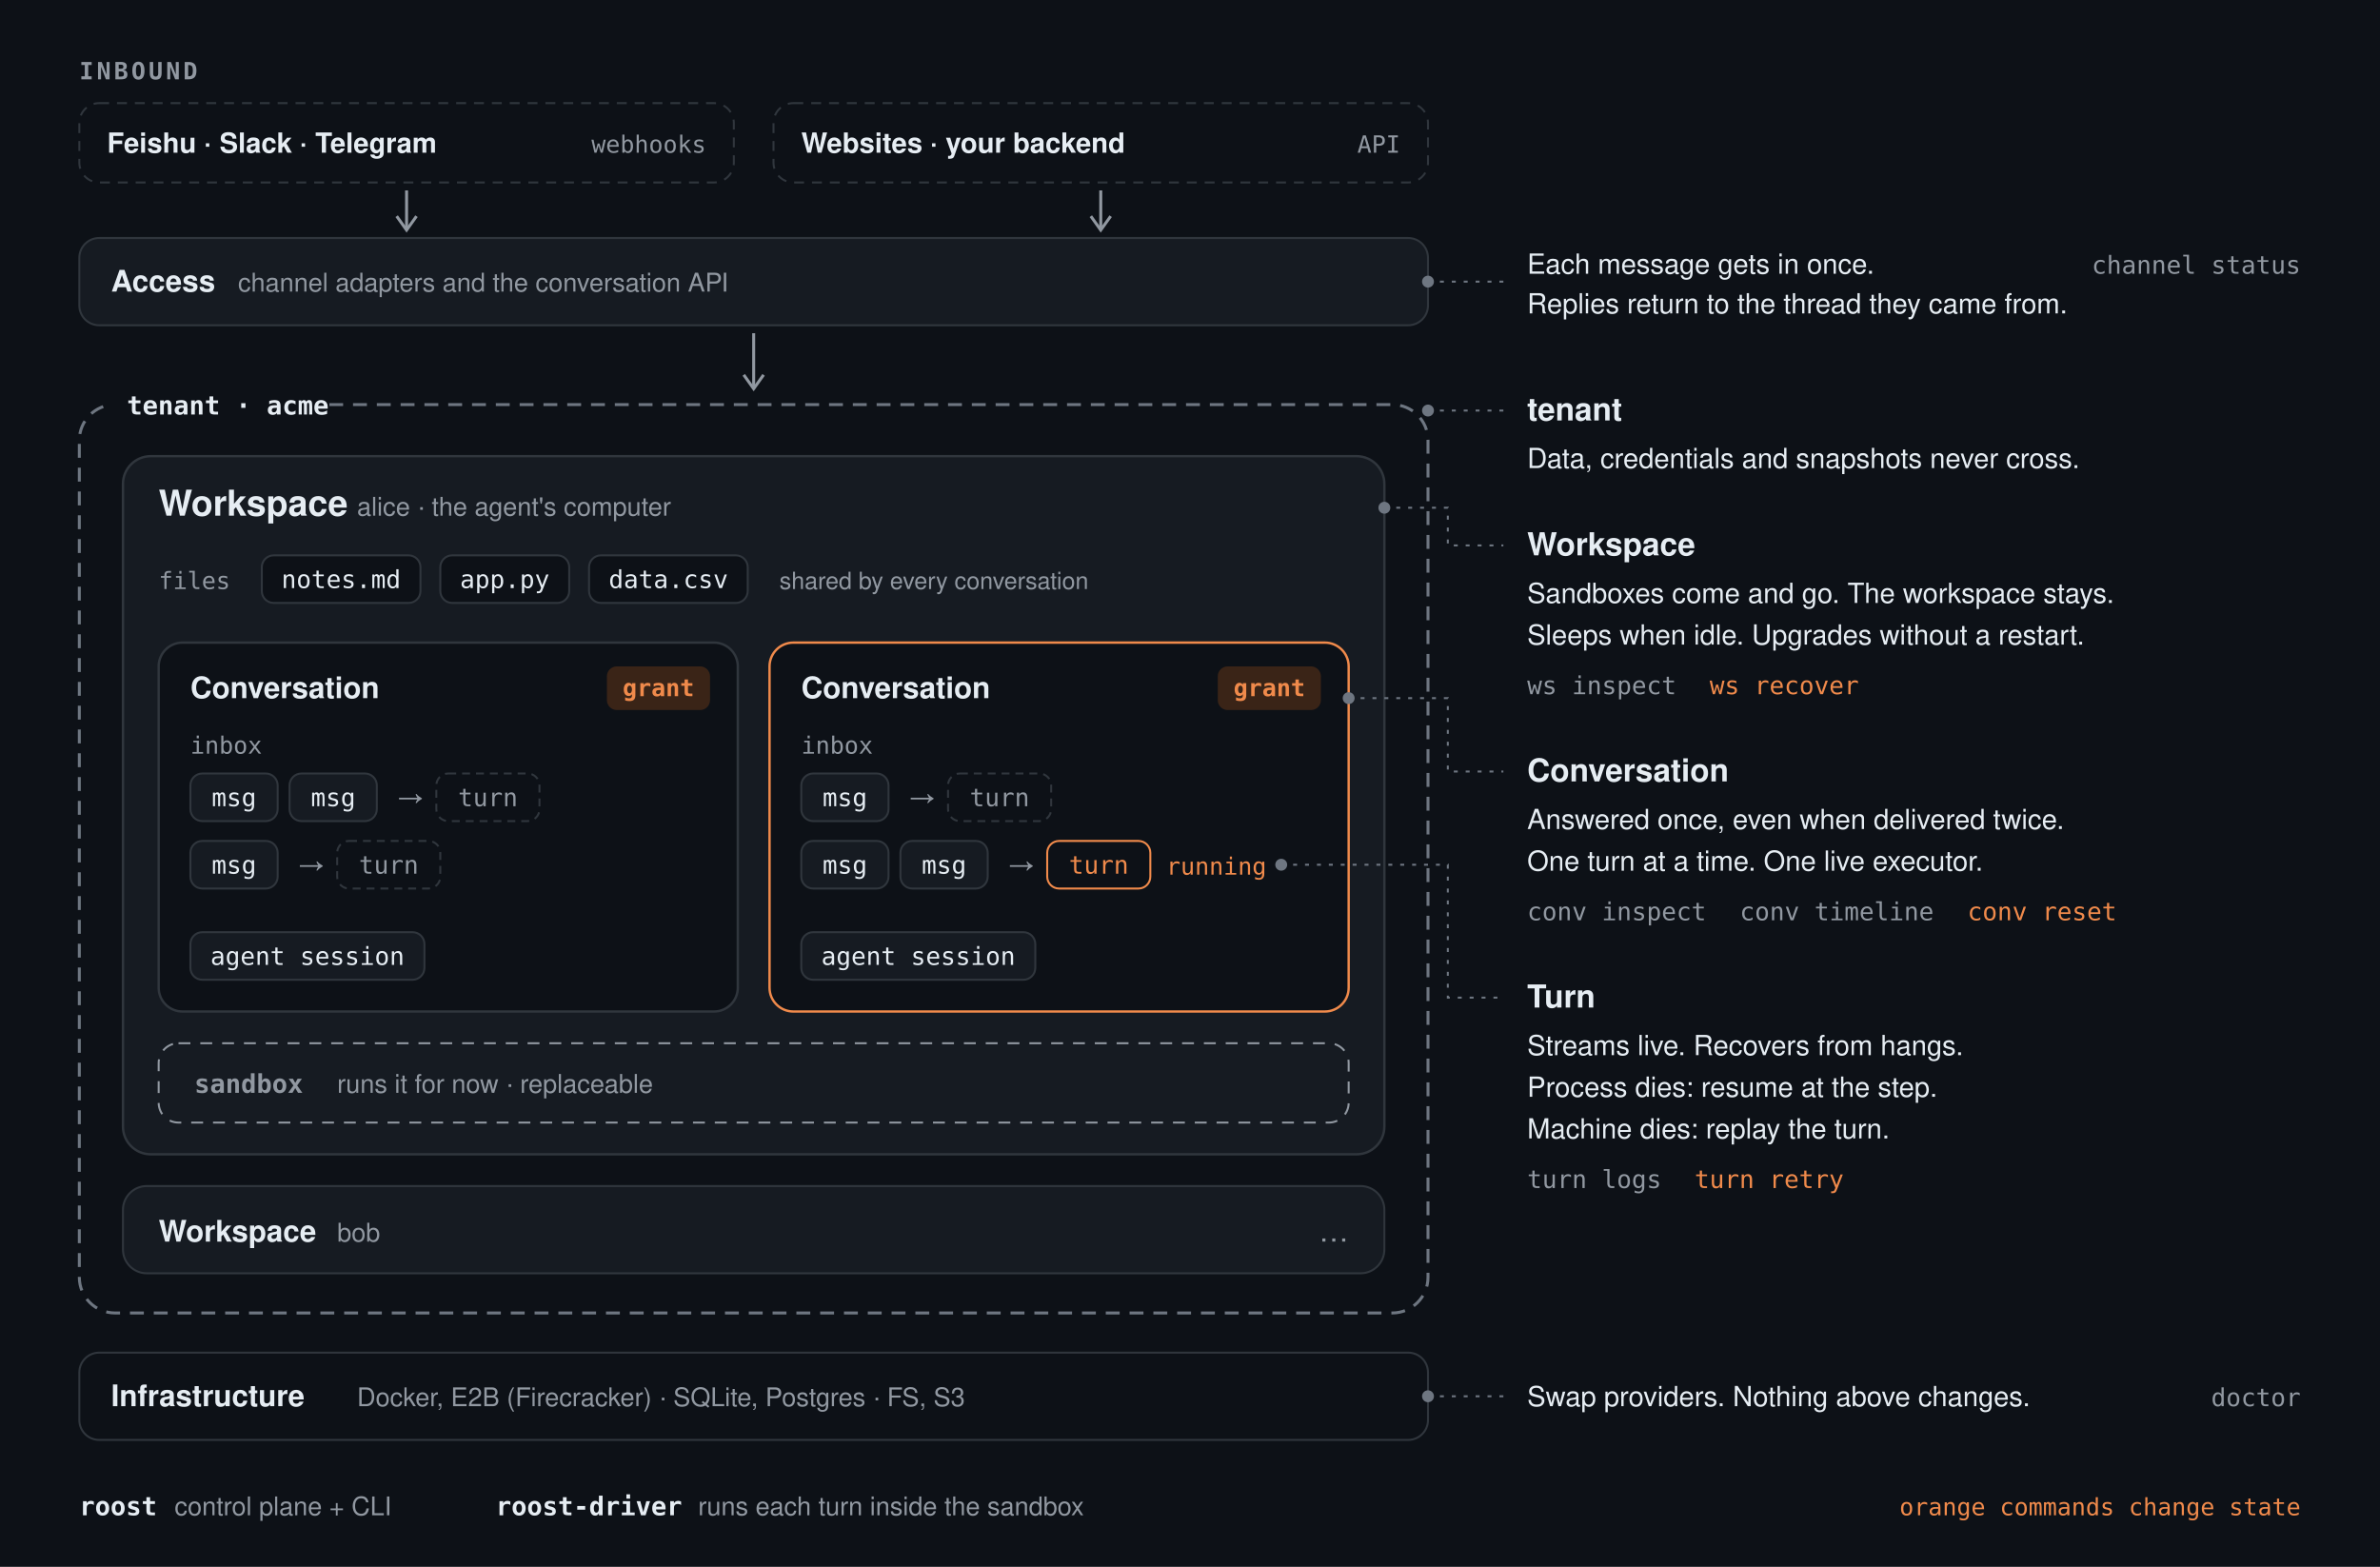
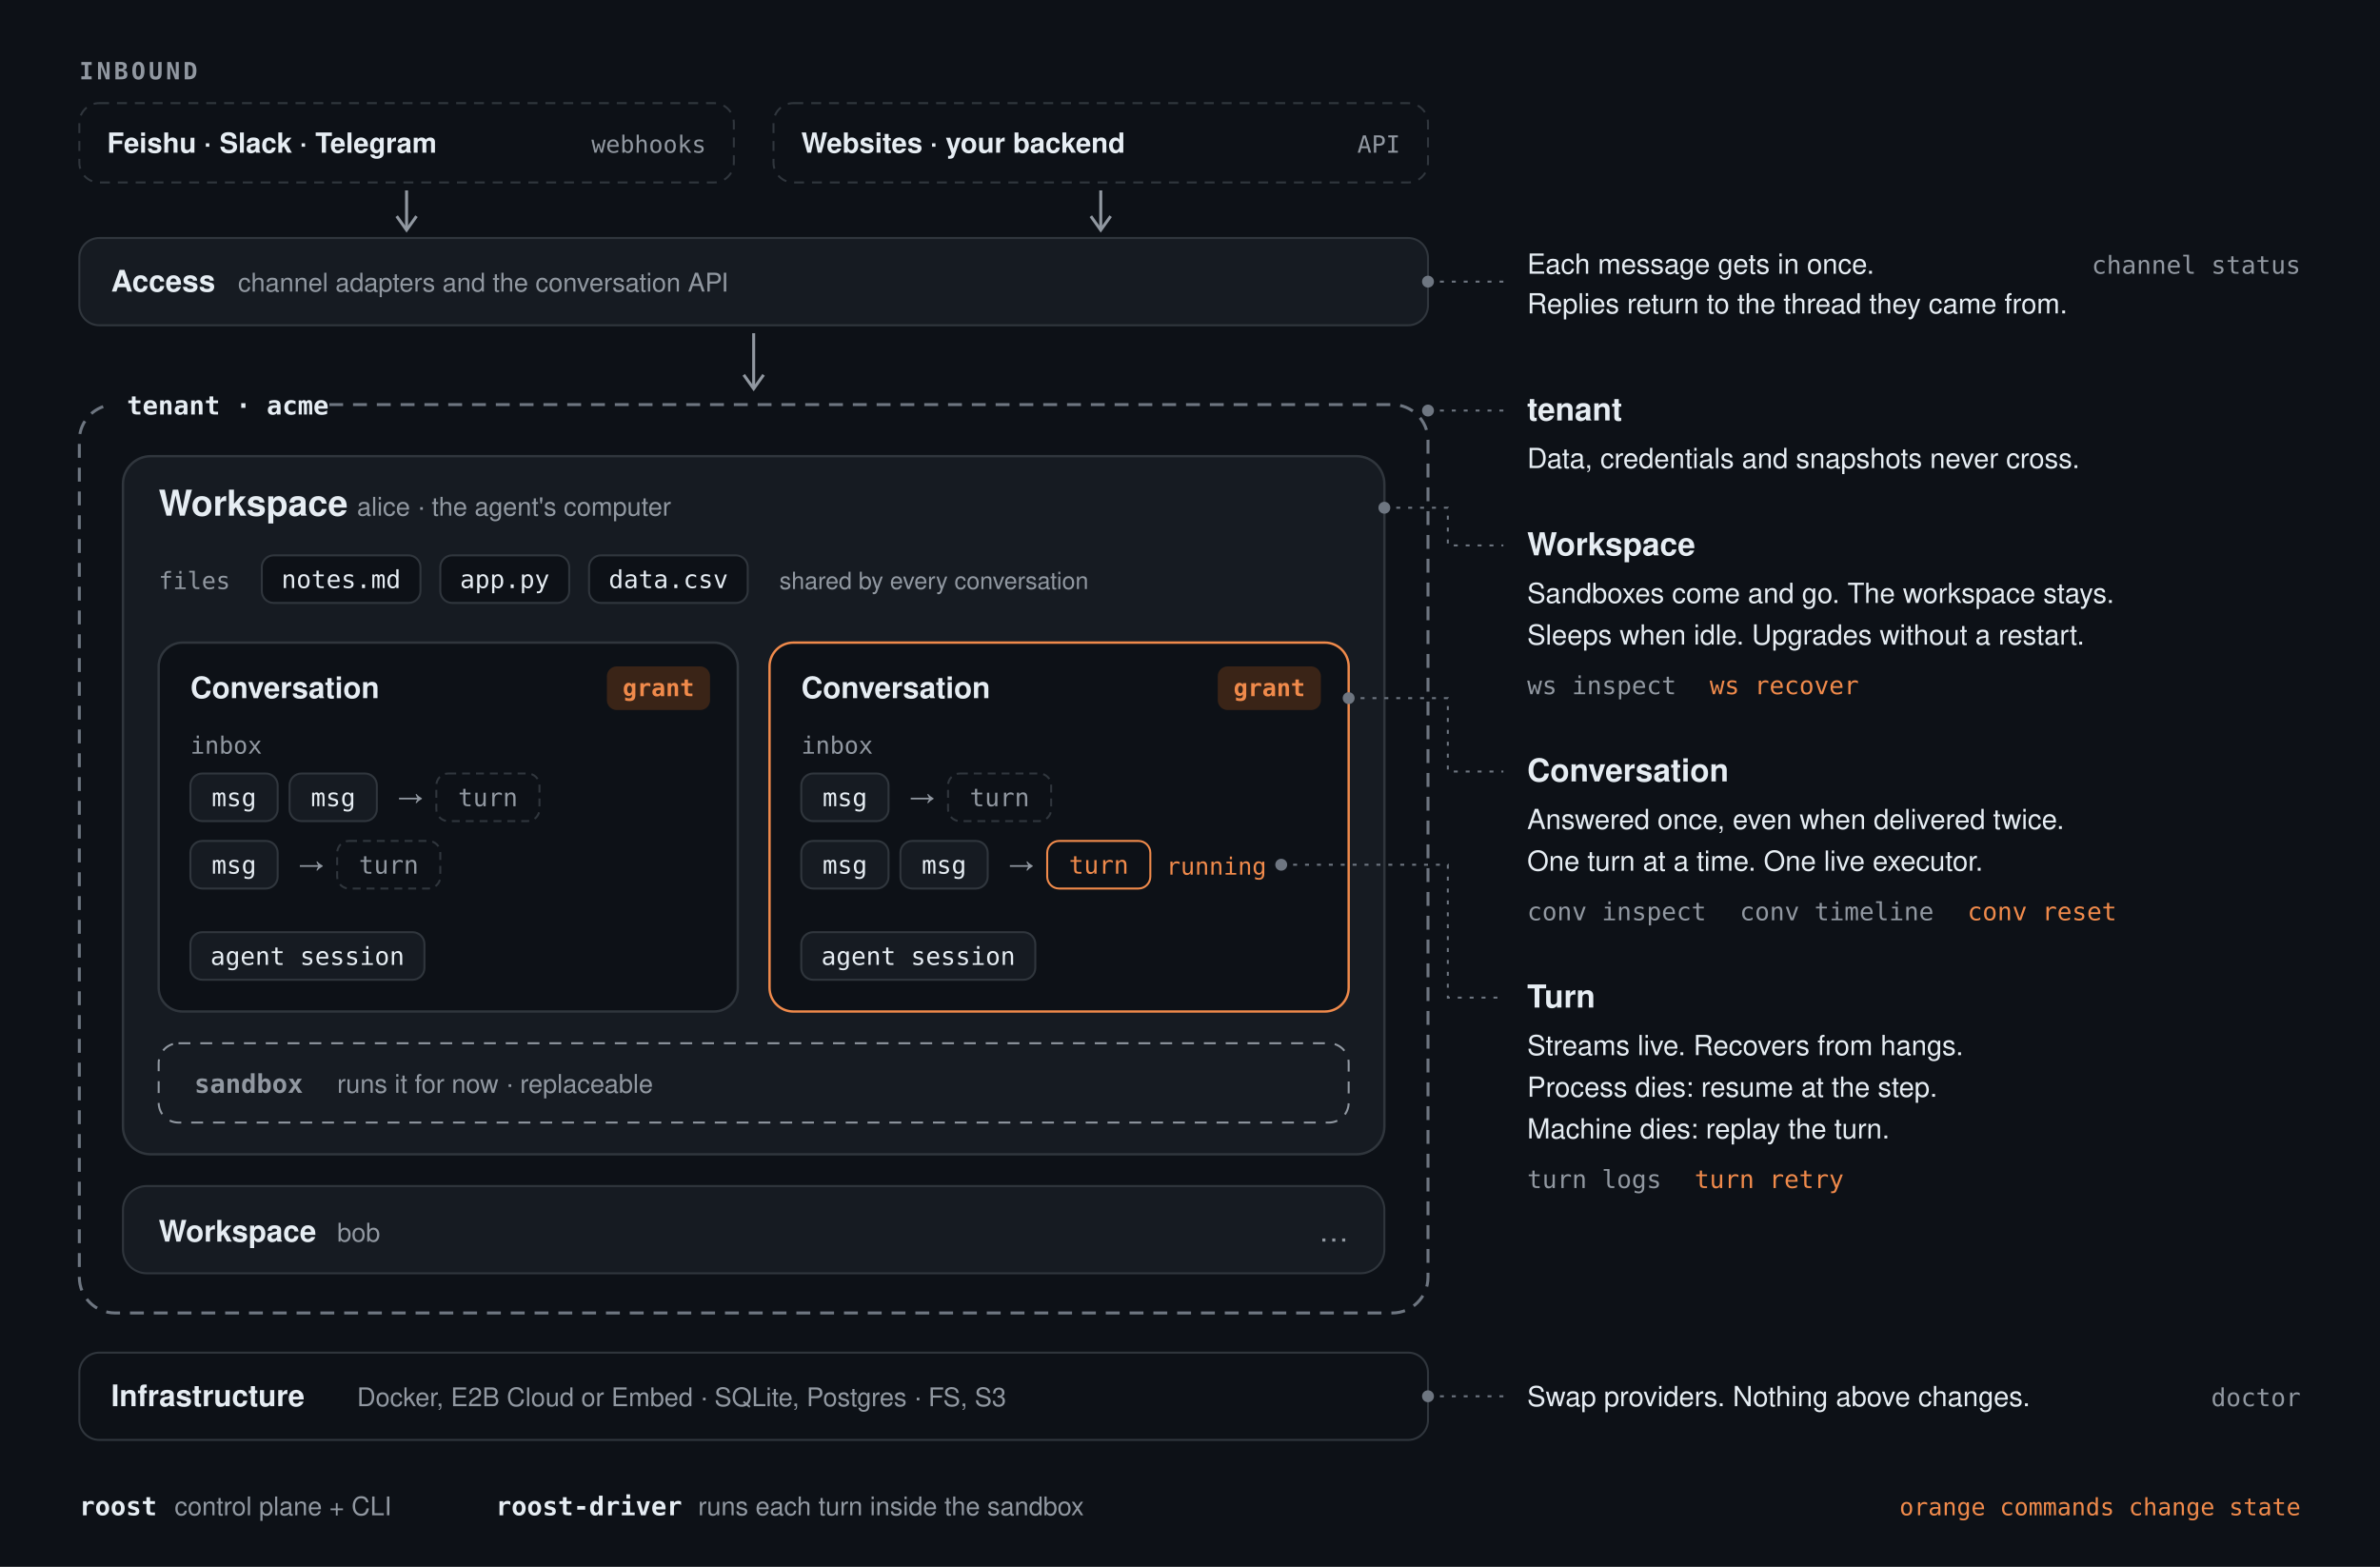
<svg xmlns="http://www.w3.org/2000/svg" width="1200" height="790" viewBox="0 0 1200 790" role="img" aria-label="roost: a tenant contains workspaces, a workspace contains conversations that share its files, a conversation runs one turn at a time; each level lists its guarantees and operator commands">
  <rect x="0" y="0" width="1200" height="790" rx="0" fill="#0D1117" />
  <text x="40" y="40" font-family="ui-monospace, SFMono-Regular, Menlo, Consolas, monospace" font-size="12" font-weight="600" fill="#9198A1" text-anchor="start" letter-spacing="1.5">INBOUND</text>
  <rect x="40" y="52" width="330" height="40" rx="10" fill="none" stroke="#30363D" stroke-width="1" stroke-dasharray="5 4" />
  <text x="54" y="77" font-family="-apple-system, BlinkMacSystemFont, 'Segoe UI', Helvetica, Arial, sans-serif" font-size="14" font-weight="600" fill="#E6EDF3" text-anchor="start">Feishu · Slack · Telegram</text>
  <text x="356" y="77" font-family="ui-monospace, SFMono-Regular, Menlo, Consolas, monospace" font-size="12" font-weight="400" fill="#9198A1" text-anchor="end">webhooks</text>
  <path d="M205 96 V116" stroke="#9198A1" stroke-width="1.5" />
  <path d="M200 109 L205 116 L210 109" fill="none" stroke="#9198A1" stroke-width="1.5" />
  <rect x="390" y="52" width="330" height="40" rx="10" fill="none" stroke="#30363D" stroke-width="1" stroke-dasharray="5 4" />
  <text x="404" y="77" font-family="-apple-system, BlinkMacSystemFont, 'Segoe UI', Helvetica, Arial, sans-serif" font-size="14" font-weight="600" fill="#E6EDF3" text-anchor="start">Websites · your backend</text>
  <text x="706" y="77" font-family="ui-monospace, SFMono-Regular, Menlo, Consolas, monospace" font-size="12" font-weight="400" fill="#9198A1" text-anchor="end">API</text>
  <path d="M555 96 V116" stroke="#9198A1" stroke-width="1.5" />
  <path d="M550 109 L555 116 L560 109" fill="none" stroke="#9198A1" stroke-width="1.5" />
  <rect x="40" y="120" width="680" height="44" rx="10" fill="#161B22" stroke="#30363D" stroke-width="1" />
  <text x="56" y="147" font-family="-apple-system, BlinkMacSystemFont, 'Segoe UI', Helvetica, Arial, sans-serif" font-size="15" font-weight="700" fill="#E6EDF3" text-anchor="start">Access</text>
  <text x="120" y="147" font-family="-apple-system, BlinkMacSystemFont, 'Segoe UI', Helvetica, Arial, sans-serif" font-size="13" font-weight="400" fill="#9198A1" text-anchor="start">channel adapters and the conversation API</text>
  <text x="770" y="138" font-family="-apple-system, BlinkMacSystemFont, 'Segoe UI', Helvetica, Arial, sans-serif" font-size="14" font-weight="500" fill="#E6EDF3" text-anchor="start">Each message gets in once.</text>
  <text x="770" y="158" font-family="-apple-system, BlinkMacSystemFont, 'Segoe UI', Helvetica, Arial, sans-serif" font-size="14" font-weight="400" fill="#E6EDF3" text-anchor="start">Replies return to the thread they came from.</text>
  <text x="1160" y="138" font-family="ui-monospace, SFMono-Regular, Menlo, Consolas, monospace" font-size="12.5" font-weight="500" fill="#9198A1" text-anchor="end">channel status</text>
  <path d="M720 142 H758" stroke="#6E7681" stroke-dasharray="2 4" />
  <circle cx="720" cy="142" r="3" fill="#6E7681" />
  <path d="M380 168 V196" stroke="#9198A1" stroke-width="1.5" />
  <path d="M375 189 L380 196 L385 189" fill="none" stroke="#9198A1" stroke-width="1.5" />
  <rect x="40" y="204" width="680" height="458" rx="18" fill="none" stroke="#6E7681" stroke-width="1.5" stroke-dasharray="7 5" />
  <rect x="56" y="193" width="110" height="22" rx="4" fill="#0D1117" />
  <text x="64" y="209" font-family="ui-monospace, SFMono-Regular, Menlo, Consolas, monospace" font-size="13" font-weight="600" fill="#E6EDF3" text-anchor="start">tenant · acme</text>
  <rect x="62" y="230" width="636" height="352" rx="14" fill="#161B22" stroke="#30363D" stroke-width="1.2" />
  <text x="80" y="260" font-family="-apple-system, BlinkMacSystemFont, 'Segoe UI', Helvetica, Arial, sans-serif" font-size="18" font-weight="700" fill="#E6EDF3" text-anchor="start">Workspace</text>
  <text x="180" y="260" font-family="-apple-system, BlinkMacSystemFont, 'Segoe UI', Helvetica, Arial, sans-serif" font-size="13" font-weight="400" fill="#9198A1" text-anchor="start">alice · the agent's computer</text>
  <text x="80" y="297" font-family="ui-monospace, SFMono-Regular, Menlo, Consolas, monospace" font-size="12" font-weight="400" fill="#9198A1" text-anchor="start">files</text>
  <rect x="132" y="280" width="80" height="24" rx="6" fill="#0D1117" stroke="#30363D" stroke-width="1" />
  <text x="172.0" y="296.5" font-family="ui-monospace, SFMono-Regular, Menlo, Consolas, monospace" font-size="12.5" font-weight="500" fill="#E6EDF3" text-anchor="middle">notes.md</text>
  <rect x="222" y="280" width="65" height="24" rx="6" fill="#0D1117" stroke="#30363D" stroke-width="1" />
  <text x="254.5" y="296.5" font-family="ui-monospace, SFMono-Regular, Menlo, Consolas, monospace" font-size="12.5" font-weight="500" fill="#E6EDF3" text-anchor="middle">app.py</text>
  <rect x="297" y="280" width="80" height="24" rx="6" fill="#0D1117" stroke="#30363D" stroke-width="1" />
  <text x="337.0" y="296.5" font-family="ui-monospace, SFMono-Regular, Menlo, Consolas, monospace" font-size="12.5" font-weight="500" fill="#E6EDF3" text-anchor="middle">data.csv</text>
  <text x="393" y="297" font-family="-apple-system, BlinkMacSystemFont, 'Segoe UI', Helvetica, Arial, sans-serif" font-size="12" font-weight="400" fill="#9198A1" text-anchor="start">shared by every conversation</text>
  <rect x="80" y="324" width="292" height="186" rx="12" fill="#0D1117" stroke="#30363D" stroke-width="1.2" />
  <text x="96" y="352" font-family="-apple-system, BlinkMacSystemFont, 'Segoe UI', Helvetica, Arial, sans-serif" font-size="15" font-weight="700" fill="#E6EDF3" text-anchor="start">Conversation</text>
  <rect x="306" y="336" width="52" height="22" rx="5" fill="#3A2417" />
  <text x="332.0" y="351" font-family="ui-monospace, SFMono-Regular, Menlo, Consolas, monospace" font-size="12" font-weight="600" fill="#F08A4B" text-anchor="middle">grant</text>
  <text x="96" y="380" font-family="ui-monospace, SFMono-Regular, Menlo, Consolas, monospace" font-size="12" font-weight="400" fill="#9198A1" text-anchor="start">inbox</text>
  <rect x="96" y="390" width="44" height="24" rx="6" fill="#161B22" stroke="#30363D" stroke-width="1" />
  <text x="118.0" y="406.5" font-family="ui-monospace, SFMono-Regular, Menlo, Consolas, monospace" font-size="12.5" font-weight="500" fill="#E6EDF3" text-anchor="middle">msg</text>
  <rect x="146" y="390" width="44" height="24" rx="6" fill="#161B22" stroke="#30363D" stroke-width="1" />
  <text x="168.0" y="406.5" font-family="ui-monospace, SFMono-Regular, Menlo, Consolas, monospace" font-size="12.5" font-weight="500" fill="#E6EDF3" text-anchor="middle">msg</text>
  <text x="200" y="407" font-family="-apple-system, BlinkMacSystemFont, 'Segoe UI', Helvetica, Arial, sans-serif" font-size="14" font-weight="400" fill="#9198A1" text-anchor="start">→</text>
  <rect x="220" y="390" width="52" height="24" rx="6" fill="#0D1117" stroke="#30363D" stroke-width="1" stroke-dasharray="4 3" />
  <text x="246.0" y="406.5" font-family="ui-monospace, SFMono-Regular, Menlo, Consolas, monospace" font-size="12.5" font-weight="500" fill="#9198A1" text-anchor="middle">turn</text>
  <rect x="96" y="424" width="44" height="24" rx="6" fill="#161B22" stroke="#30363D" stroke-width="1" />
  <text x="118.0" y="440.5" font-family="ui-monospace, SFMono-Regular, Menlo, Consolas, monospace" font-size="12.5" font-weight="500" fill="#E6EDF3" text-anchor="middle">msg</text>
  <text x="150" y="441" font-family="-apple-system, BlinkMacSystemFont, 'Segoe UI', Helvetica, Arial, sans-serif" font-size="14" font-weight="400" fill="#9198A1" text-anchor="start">→</text>
  <rect x="170" y="424" width="52" height="24" rx="6" fill="#0D1117" stroke="#30363D" stroke-width="1" stroke-dasharray="4 3" />
  <text x="196.0" y="440.5" font-family="ui-monospace, SFMono-Regular, Menlo, Consolas, monospace" font-size="12.5" font-weight="500" fill="#9198A1" text-anchor="middle">turn</text>
  <rect x="96" y="470" width="118" height="24" rx="6" fill="#161B22" stroke="#30363D" stroke-width="1" />
  <text x="155.0" y="486.5" font-family="ui-monospace, SFMono-Regular, Menlo, Consolas, monospace" font-size="12.5" font-weight="500" fill="#E6EDF3" text-anchor="middle">agent session</text>
  <rect x="388" y="324" width="292" height="186" rx="12" fill="#0D1117" stroke="#F08A4B" stroke-width="1.2" />
  <text x="404" y="352" font-family="-apple-system, BlinkMacSystemFont, 'Segoe UI', Helvetica, Arial, sans-serif" font-size="15" font-weight="700" fill="#E6EDF3" text-anchor="start">Conversation</text>
  <rect x="614" y="336" width="52" height="22" rx="5" fill="#3A2417" />
  <text x="640.0" y="351" font-family="ui-monospace, SFMono-Regular, Menlo, Consolas, monospace" font-size="12" font-weight="600" fill="#F08A4B" text-anchor="middle">grant</text>
  <text x="404" y="380" font-family="ui-monospace, SFMono-Regular, Menlo, Consolas, monospace" font-size="12" font-weight="400" fill="#9198A1" text-anchor="start">inbox</text>
  <rect x="404" y="390" width="44" height="24" rx="6" fill="#161B22" stroke="#30363D" stroke-width="1" />
  <text x="426.0" y="406.5" font-family="ui-monospace, SFMono-Regular, Menlo, Consolas, monospace" font-size="12.5" font-weight="500" fill="#E6EDF3" text-anchor="middle">msg</text>
  <text x="458" y="407" font-family="-apple-system, BlinkMacSystemFont, 'Segoe UI', Helvetica, Arial, sans-serif" font-size="14" font-weight="400" fill="#9198A1" text-anchor="start">→</text>
  <rect x="478" y="390" width="52" height="24" rx="6" fill="#0D1117" stroke="#30363D" stroke-width="1" stroke-dasharray="4 3" />
  <text x="504.0" y="406.5" font-family="ui-monospace, SFMono-Regular, Menlo, Consolas, monospace" font-size="12.5" font-weight="500" fill="#9198A1" text-anchor="middle">turn</text>
  <rect x="404" y="424" width="44" height="24" rx="6" fill="#161B22" stroke="#30363D" stroke-width="1" />
  <text x="426.0" y="440.5" font-family="ui-monospace, SFMono-Regular, Menlo, Consolas, monospace" font-size="12.5" font-weight="500" fill="#E6EDF3" text-anchor="middle">msg</text>
  <rect x="454" y="424" width="44" height="24" rx="6" fill="#161B22" stroke="#30363D" stroke-width="1" />
  <text x="476.0" y="440.5" font-family="ui-monospace, SFMono-Regular, Menlo, Consolas, monospace" font-size="12.5" font-weight="500" fill="#E6EDF3" text-anchor="middle">msg</text>
  <text x="508" y="441" font-family="-apple-system, BlinkMacSystemFont, 'Segoe UI', Helvetica, Arial, sans-serif" font-size="14" font-weight="400" fill="#9198A1" text-anchor="start">→</text>
  <rect x="528" y="424" width="52" height="24" rx="6" fill="#0D1117" stroke="#F08A4B" stroke-width="1" />
  <text x="554.0" y="440.5" font-family="ui-monospace, SFMono-Regular, Menlo, Consolas, monospace" font-size="12.5" font-weight="500" fill="#F08A4B" text-anchor="middle">turn</text>
  <text x="588" y="441" font-family="ui-monospace, SFMono-Regular, Menlo, Consolas, monospace" font-size="12" font-weight="400" fill="#F08A4B" text-anchor="start">running</text>
  <rect x="404" y="470" width="118" height="24" rx="6" fill="#161B22" stroke="#30363D" stroke-width="1" />
  <text x="463.0" y="486.5" font-family="ui-monospace, SFMono-Regular, Menlo, Consolas, monospace" font-size="12.5" font-weight="500" fill="#E6EDF3" text-anchor="middle">agent session</text>
  <rect x="80" y="526" width="600" height="40" rx="10" fill="none" stroke="#9198A1" stroke-width="1" stroke-dasharray="6 5" />
  <text x="98" y="551" font-family="ui-monospace, SFMono-Regular, Menlo, Consolas, monospace" font-size="13" font-weight="600" fill="#9198A1" text-anchor="start">sandbox</text>
  <text x="170" y="551" font-family="-apple-system, BlinkMacSystemFont, 'Segoe UI', Helvetica, Arial, sans-serif" font-size="13" font-weight="400" fill="#9198A1" text-anchor="start">runs it for now · replaceable</text>
  <rect x="62" y="598" width="636" height="44" rx="12" fill="#161B22" stroke="#30363D" stroke-width="1" />
  <text x="80" y="626" font-family="-apple-system, BlinkMacSystemFont, 'Segoe UI', Helvetica, Arial, sans-serif" font-size="15" font-weight="700" fill="#E6EDF3" text-anchor="start">Workspace</text>
  <text x="170" y="626" font-family="-apple-system, BlinkMacSystemFont, 'Segoe UI', Helvetica, Arial, sans-serif" font-size="13" font-weight="400" fill="#9198A1" text-anchor="start">bob</text>
  <text x="680" y="626" font-family="-apple-system, BlinkMacSystemFont, 'Segoe UI', Helvetica, Arial, sans-serif" font-size="15" font-weight="400" fill="#9198A1" text-anchor="end">…</text>
  <rect x="40" y="682" width="680" height="44" rx="10" fill="none" stroke="#30363D" stroke-width="1" />
  <text x="56" y="709" font-family="-apple-system, BlinkMacSystemFont, 'Segoe UI', Helvetica, Arial, sans-serif" font-size="15" font-weight="700" fill="#E6EDF3" text-anchor="start">Infrastructure</text>
-   <text x="180" y="709" font-family="-apple-system, BlinkMacSystemFont, 'Segoe UI', Helvetica, Arial, sans-serif" font-size="13" font-weight="400" fill="#9198A1" text-anchor="start">Docker, E2B (Firecracker) · SQLite, Postgres · FS, S3</text>
+   <text x="180" y="709" font-family="-apple-system, BlinkMacSystemFont, 'Segoe UI', Helvetica, Arial, sans-serif" font-size="13" font-weight="400" fill="#9198A1" text-anchor="start">Docker, E2B Cloud or Embed · SQLite, Postgres · FS, S3</text>
  <text x="770" y="709" font-family="-apple-system, BlinkMacSystemFont, 'Segoe UI', Helvetica, Arial, sans-serif" font-size="14" font-weight="500" fill="#E6EDF3" text-anchor="start">Swap providers. Nothing above changes.</text>
  <text x="1160" y="709" font-family="ui-monospace, SFMono-Regular, Menlo, Consolas, monospace" font-size="12.5" font-weight="500" fill="#9198A1" text-anchor="end">doctor</text>
  <path d="M720 704 H758" stroke="#6E7681" stroke-dasharray="2 4" />
  <circle cx="720" cy="704" r="3" fill="#6E7681" />
  <text x="770" y="212" font-family="-apple-system, BlinkMacSystemFont, 'Segoe UI', Helvetica, Arial, sans-serif" font-size="16" font-weight="700" fill="#E6EDF3" text-anchor="start">tenant</text>
  <text x="770" y="236" font-family="-apple-system, BlinkMacSystemFont, 'Segoe UI', Helvetica, Arial, sans-serif" font-size="14" font-weight="500" fill="#E6EDF3" text-anchor="start">Data, credentials and snapshots never cross.</text>
  <path d="M720 207 H730 V207 H758" fill="none" stroke="#6E7681" stroke-dasharray="2 4" />
  <circle cx="720" cy="207" r="3" fill="#6E7681" />
  <text x="770" y="280" font-family="-apple-system, BlinkMacSystemFont, 'Segoe UI', Helvetica, Arial, sans-serif" font-size="16" font-weight="700" fill="#E6EDF3" text-anchor="start">Workspace</text>
  <text x="770" y="304" font-family="-apple-system, BlinkMacSystemFont, 'Segoe UI', Helvetica, Arial, sans-serif" font-size="14" font-weight="500" fill="#E6EDF3" text-anchor="start">Sandboxes come and go. The workspace stays.</text>
  <text x="770" y="325" font-family="-apple-system, BlinkMacSystemFont, 'Segoe UI', Helvetica, Arial, sans-serif" font-size="14" font-weight="400" fill="#E6EDF3" text-anchor="start">Sleeps when idle. Upgrades without a restart.</text>
  <text x="770" y="350" font-family="ui-monospace, SFMono-Regular, Menlo, Consolas, monospace" font-size="12.5" font-weight="500" fill="#9198A1" text-anchor="start">ws inspect</text>
  <text x="862.0" y="350" font-family="ui-monospace, SFMono-Regular, Menlo, Consolas, monospace" font-size="12.5" font-weight="500" fill="#F08A4B" text-anchor="start">ws recover</text>
  <path d="M698 256 H730 V275 H758" fill="none" stroke="#6E7681" stroke-dasharray="2 4" />
  <circle cx="698" cy="256" r="3" fill="#6E7681" />
  <text x="770" y="394" font-family="-apple-system, BlinkMacSystemFont, 'Segoe UI', Helvetica, Arial, sans-serif" font-size="16" font-weight="700" fill="#E6EDF3" text-anchor="start">Conversation</text>
  <text x="770" y="418" font-family="-apple-system, BlinkMacSystemFont, 'Segoe UI', Helvetica, Arial, sans-serif" font-size="14" font-weight="500" fill="#E6EDF3" text-anchor="start">Answered once, even when delivered twice.</text>
  <text x="770" y="439" font-family="-apple-system, BlinkMacSystemFont, 'Segoe UI', Helvetica, Arial, sans-serif" font-size="14" font-weight="400" fill="#E6EDF3" text-anchor="start">One turn at a time. One live executor.</text>
  <text x="770" y="464" font-family="ui-monospace, SFMono-Regular, Menlo, Consolas, monospace" font-size="12.5" font-weight="500" fill="#9198A1" text-anchor="start">conv inspect</text>
  <text x="877.2" y="464" font-family="ui-monospace, SFMono-Regular, Menlo, Consolas, monospace" font-size="12.5" font-weight="500" fill="#9198A1" text-anchor="start">conv timeline</text>
  <text x="992.0" y="464" font-family="ui-monospace, SFMono-Regular, Menlo, Consolas, monospace" font-size="12.5" font-weight="500" fill="#F08A4B" text-anchor="start">conv reset</text>
  <path d="M680 352 H730 V389 H758" fill="none" stroke="#6E7681" stroke-dasharray="2 4" />
  <circle cx="680" cy="352" r="3" fill="#6E7681" />
  <text x="770" y="508" font-family="-apple-system, BlinkMacSystemFont, 'Segoe UI', Helvetica, Arial, sans-serif" font-size="16" font-weight="700" fill="#E6EDF3" text-anchor="start">Turn</text>
  <text x="770" y="532" font-family="-apple-system, BlinkMacSystemFont, 'Segoe UI', Helvetica, Arial, sans-serif" font-size="14" font-weight="500" fill="#E6EDF3" text-anchor="start">Streams live. Recovers from hangs.</text>
  <text x="770" y="553" font-family="-apple-system, BlinkMacSystemFont, 'Segoe UI', Helvetica, Arial, sans-serif" font-size="14" font-weight="400" fill="#E6EDF3" text-anchor="start">Process dies: resume at the step.</text>
  <text x="770" y="574" font-family="-apple-system, BlinkMacSystemFont, 'Segoe UI', Helvetica, Arial, sans-serif" font-size="14" font-weight="400" fill="#E6EDF3" text-anchor="start">Machine dies: replay the turn.</text>
  <text x="770" y="599" font-family="ui-monospace, SFMono-Regular, Menlo, Consolas, monospace" font-size="12.5" font-weight="500" fill="#9198A1" text-anchor="start">turn logs</text>
  <text x="854.4" y="599" font-family="ui-monospace, SFMono-Regular, Menlo, Consolas, monospace" font-size="12.5" font-weight="500" fill="#F08A4B" text-anchor="start">turn retry</text>
  <path d="M646 436 H730 V503 H758" fill="none" stroke="#6E7681" stroke-dasharray="2 4" />
  <circle cx="646" cy="436" r="3" fill="#6E7681" />
  <text x="40" y="764" font-family="ui-monospace, SFMono-Regular, Menlo, Consolas, monospace" font-size="13" font-weight="600" fill="#E6EDF3" text-anchor="start">roost</text>
  <text x="88" y="764" font-family="-apple-system, BlinkMacSystemFont, 'Segoe UI', Helvetica, Arial, sans-serif" font-size="13" font-weight="400" fill="#9198A1" text-anchor="start">control plane + CLI</text>
  <text x="250" y="764" font-family="ui-monospace, SFMono-Regular, Menlo, Consolas, monospace" font-size="13" font-weight="600" fill="#E6EDF3" text-anchor="start">roost-driver</text>
  <text x="352" y="764" font-family="-apple-system, BlinkMacSystemFont, 'Segoe UI', Helvetica, Arial, sans-serif" font-size="13" font-weight="400" fill="#9198A1" text-anchor="start">runs each turn inside the sandbox</text>
  <text x="1160" y="764" font-family="ui-monospace, SFMono-Regular, Menlo, Consolas, monospace" font-size="12" font-weight="400" fill="#F08A4B" text-anchor="end">orange commands change state</text>
</svg>
